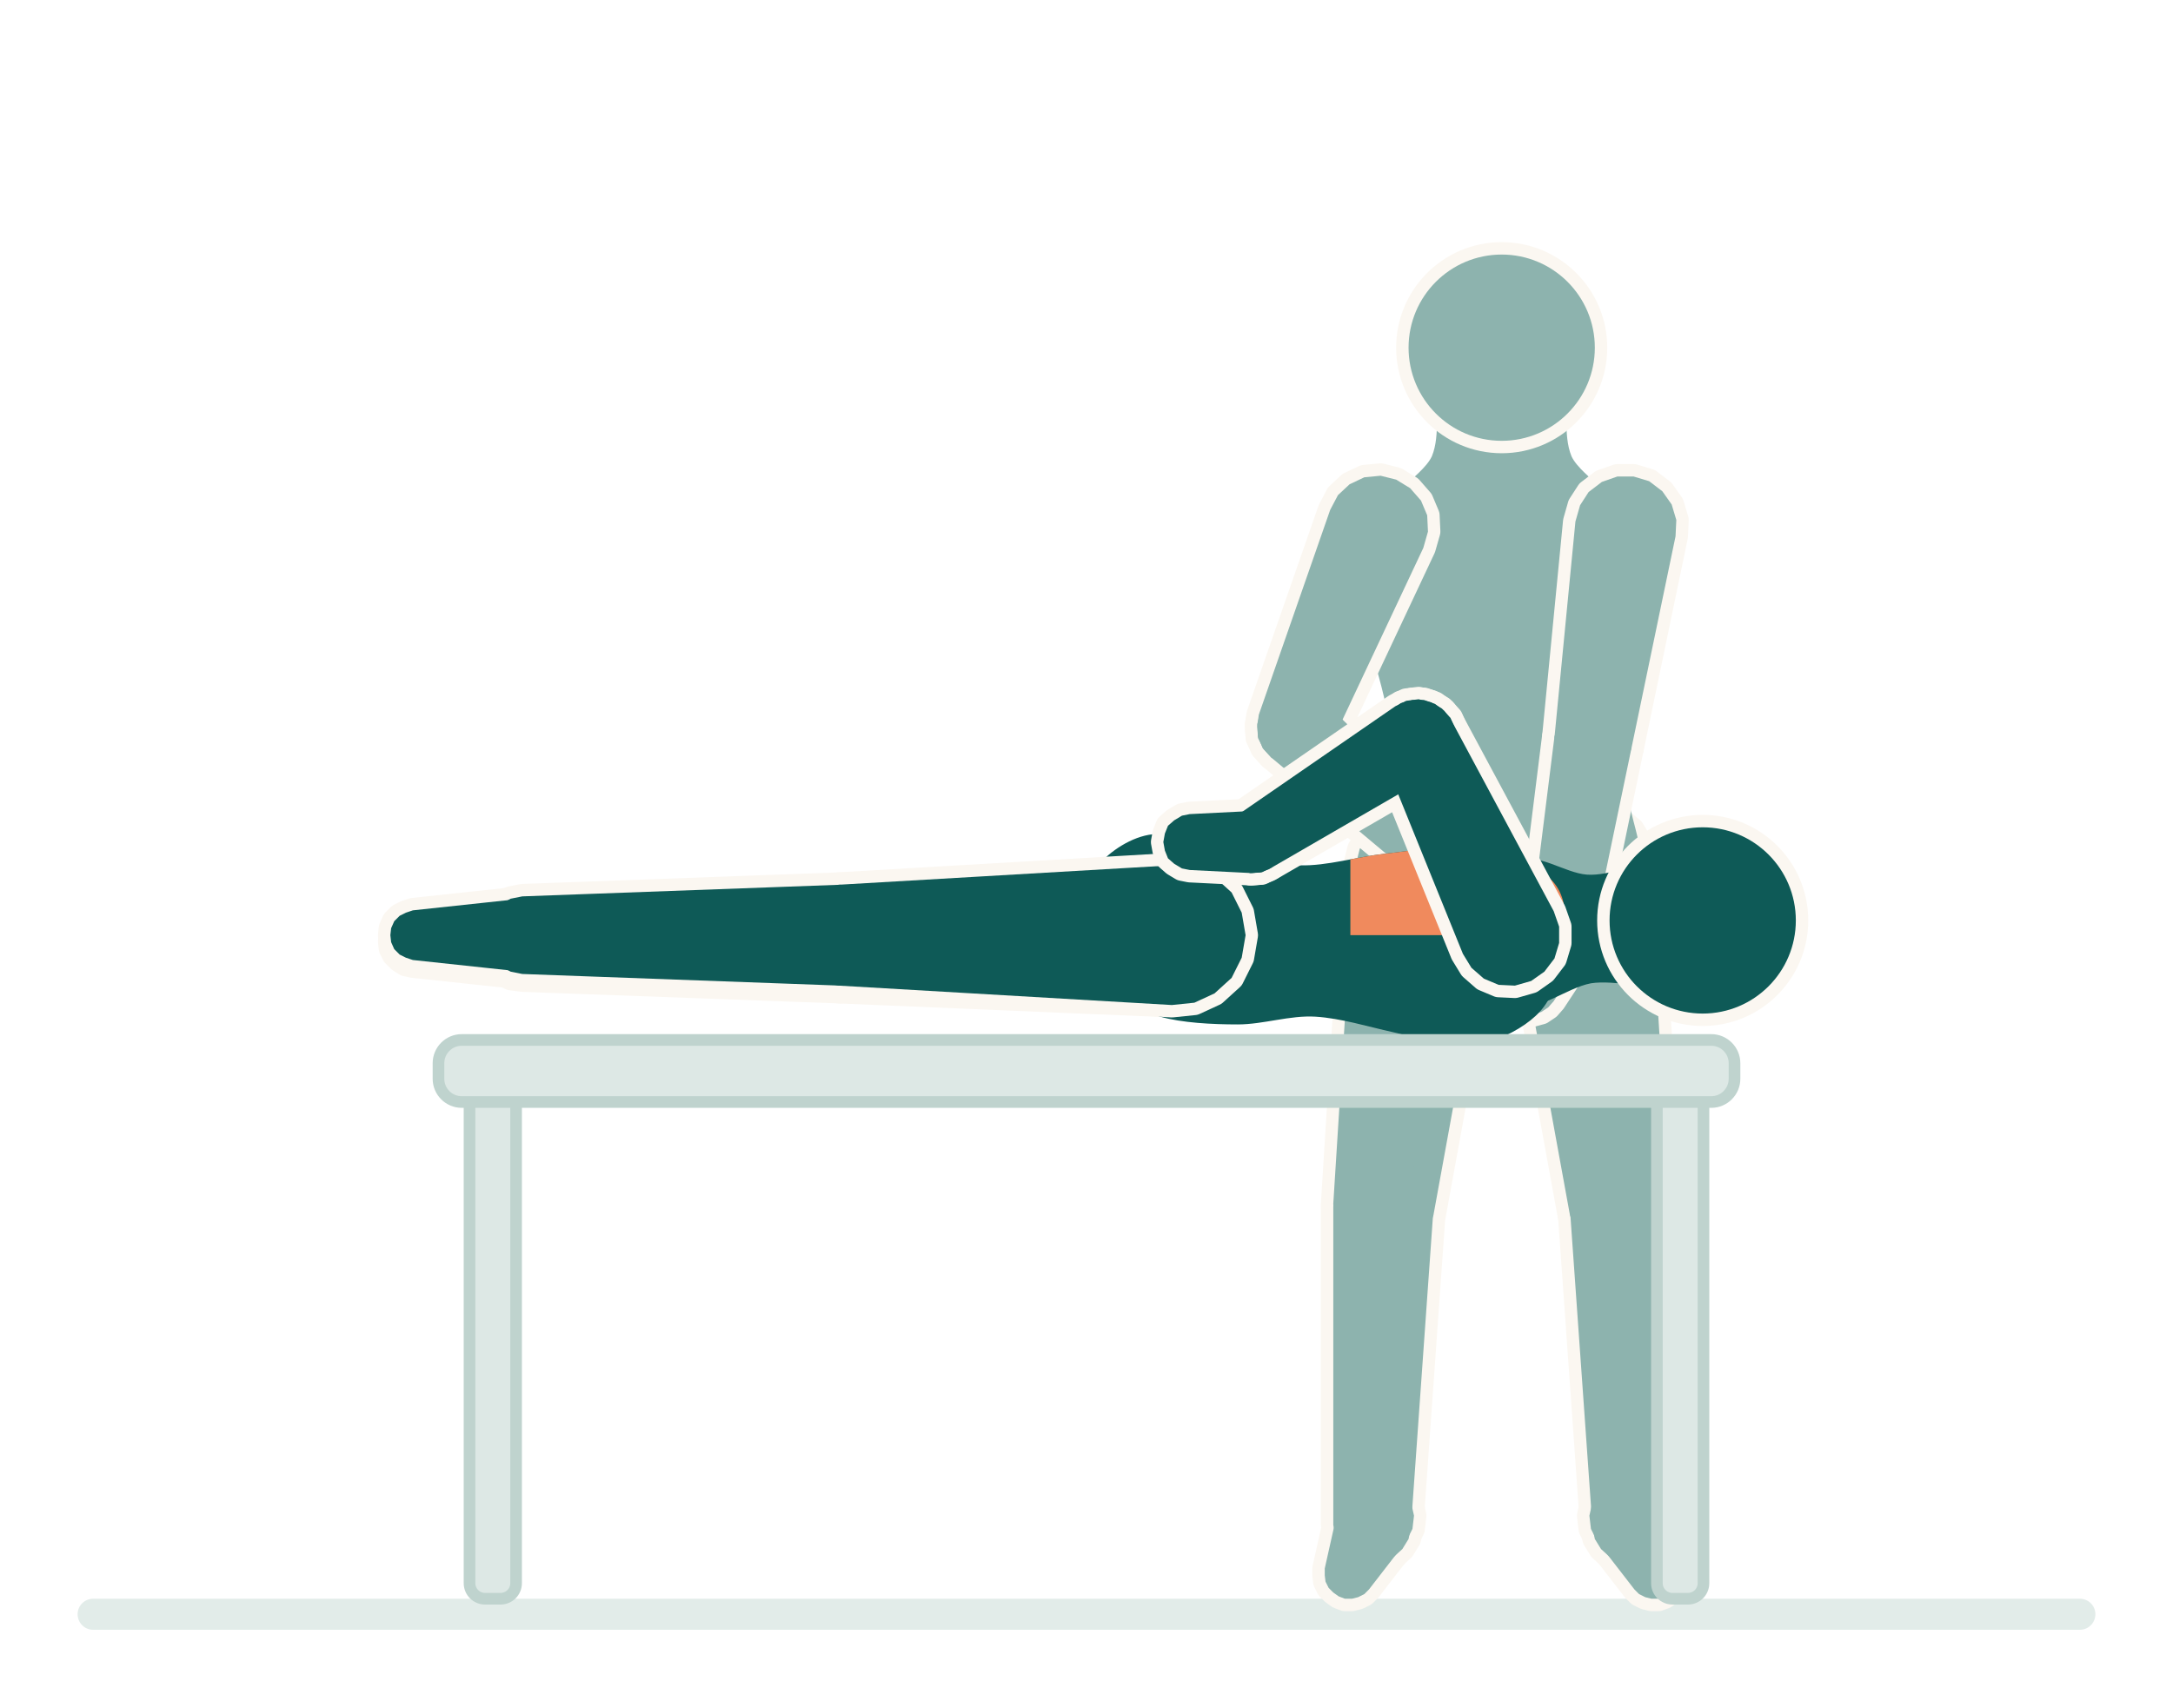
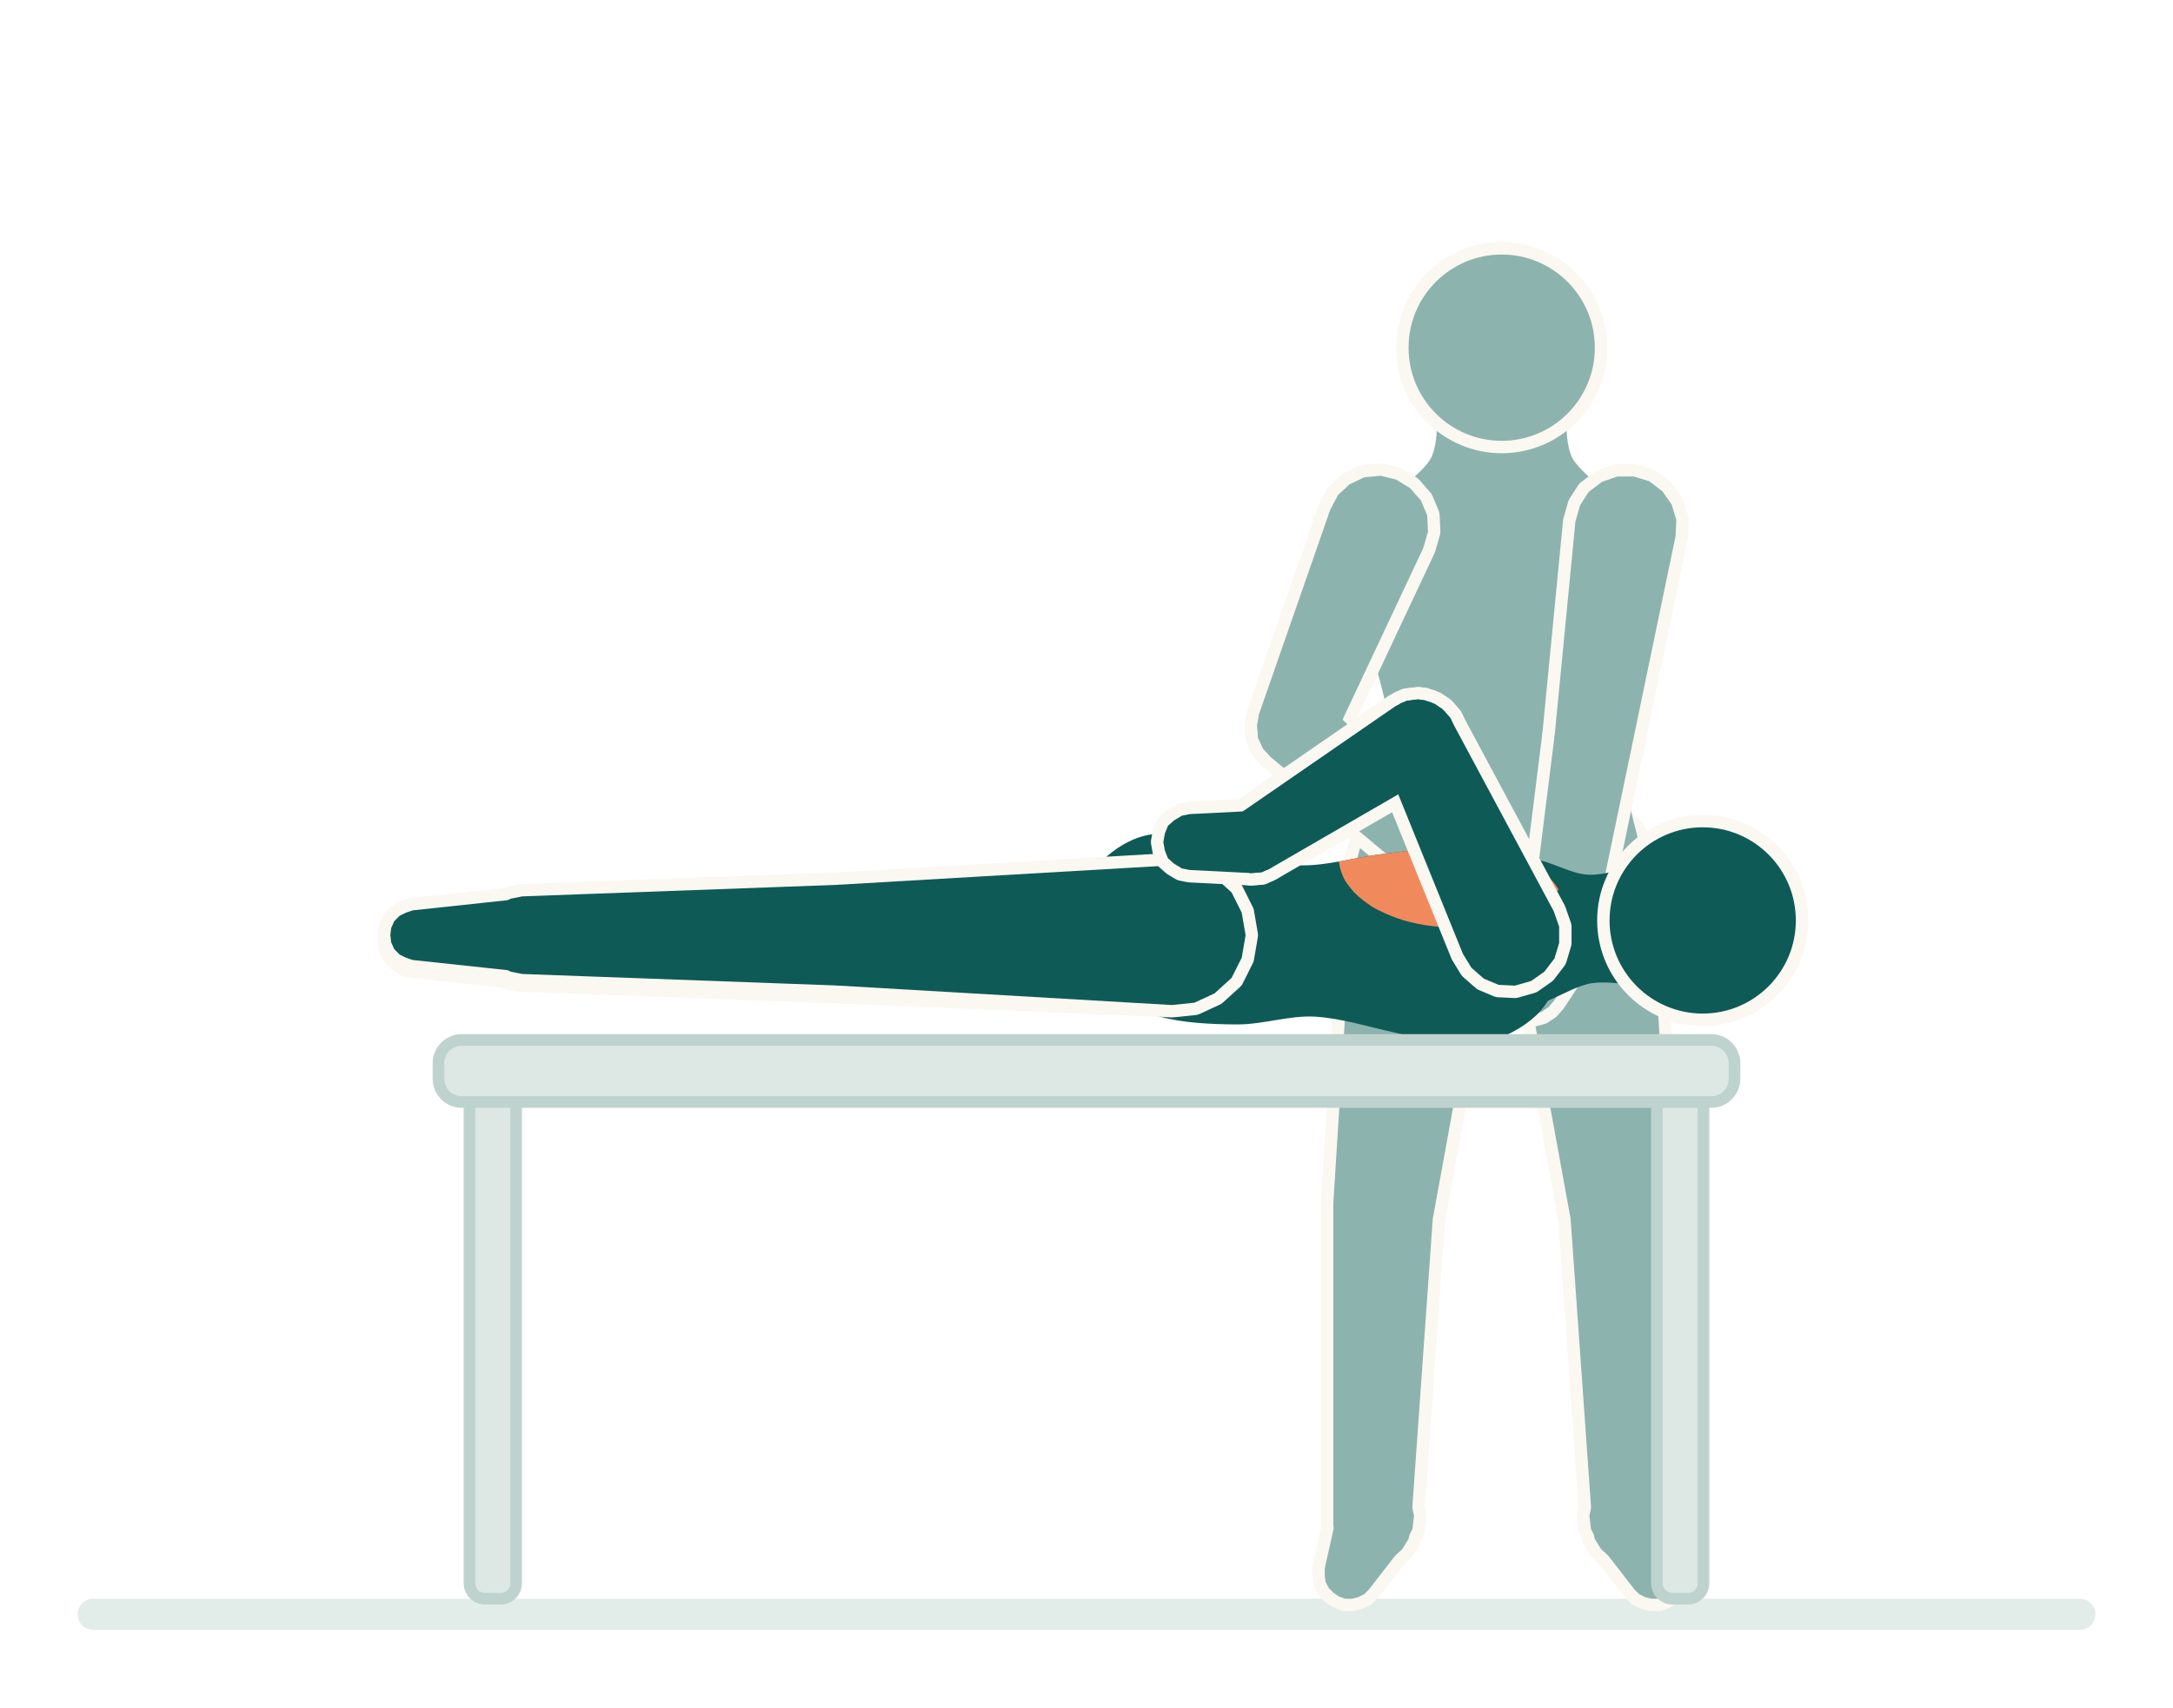
<svg xmlns="http://www.w3.org/2000/svg" viewBox="-151.5 -120.5 280 220" width="280" height="220">
  <defs>
    <clipPath id="ej-059-torso">
      <path d="M49 6C48.2 8.6 47 10.1 45 11.5C43 12.9 39.8 14.3 37 14.5C34.2 14.7 31.2 13.2 28 12.5C24.8 11.8 21.3 10.7 18 10.5C14.7 10.3 11.3 11.5 8 11.5C4.7 11.5 0.8 11.3 -2 10.5C-4.8 9.7 -7.3 8.6 -9 6.5C-10.7 4.4 -11.8 0.6 -12 -2C-12.2 -4.6 -11.5 -7.2 -10 -9C-8.5 -10.8 -5.7 -12.7 -3 -13C-0.3 -13.3 2.8 -11.7 6 -11C9.2 -10.3 12.5 -9.1 16 -9C19.5 -8.9 23.3 -10.1 27 -10.5C30.7 -10.9 34.8 -11.7 38 -11.5C41.2 -11.2 44 -10.2 46 -9C48 -7.7 49.5 -6.5 50 -4C50.5 -1.5 49.8 3.4 49 6Z" />
    </clipPath>
    <clipPath id="ej-059-cuello">
      <path d="M38 0C38 -3.1 41.5 -8.2 44 -9.5C46.5 -10.8 50.1 -8 53 -7.8C56 -7.6 59.3 -9.5 61.8 -8.5C64.3 -7.5 67.7 -4.3 67.9 -1.9C68.2 0.5 65.7 4.5 63.3 5.8C60.9 7.2 56.7 5.7 53.5 6.2C50.3 6.8 46.6 10 44 9C41.4 8 38 3.1 38 0Z" />
    </clipPath>
    <clipPath id="ej-059-c-torso">
      <path d="M9 -50C13.3 -49.7 14.9 -49.4 17 -48.5C19.1 -47.6 21 -46.2 21.5 -44.5C22 -42.7 20.8 -40.7 20 -38C19.2 -35.2 17.4 -31.3 16.5 -28C15.6 -24.7 14.5 -21.2 14.5 -18C14.5 -14.8 15.9 -11.8 16.5 -9C17.1 -6.2 18.1 -3.5 18 -1C17.9 1.5 17.5 4 16 6C14.5 8 11.7 9.9 9 11C6.3 12.1 3 12.5 0 12.5C-3 12.5 -6.3 12.1 -9 11C-11.7 9.9 -14.5 8 -16 6C-17.5 4 -17.9 1.5 -18 -1C-18.1 -3.5 -17.1 -6.2 -16.5 -9C-15.9 -11.8 -14.5 -14.8 -14.5 -18C-14.5 -21.2 -15.6 -24.7 -16.5 -28C-17.4 -31.3 -19.2 -35.2 -20 -38C-20.8 -40.7 -22 -42.7 -21.5 -44.5C-21 -46.2 -19.1 -47.6 -17 -48.5C-14.9 -49.4 -13.3 -49.7 -9 -50C-4.7 -50.2 4.7 -50.2 9 -50Z" />
    </clipPath>
    <clipPath id="ej-059-c-cuello">
      <path d="M0 -38C-5 -38 -13.5 -42.8 -15 -45.5C-16.5 -48.2 -10.3 -51.2 -9 -54C-7.8 -56.9 -8.9 -60.3 -7.4 -62.6C-5.9 -64.9 -2.5 -68 0 -68C2.5 -68 5.9 -64.9 7.4 -62.6C8.9 -60.3 7.8 -56.9 9 -54C10.3 -51.2 16.5 -48.2 15 -45.5C13.5 -42.8 5 -38 0 -38Z" />
    </clipPath>
  </defs>
  <line x1="-139.5" y1="87.5" x2="116.5" y2="87.5" stroke="#E2ECE9" stroke-width="4" stroke-linecap="round" />
  <g transform="translate(42 -7.7)">
    <g>
      <path d="M-8.8 43.8L-9.5 45.7L-10.6 47.3L-12.2 48.4L-14.1 49.1L-16 49.1L-17.9 48.6L-19.6 47.5L-20.8 46L-21.6 44.2L-21.7 42.3L-19 -0.6L-18.3 -3.4L-16.8 -5.9L-14.5 -7.8L-11.8 -8.8L-8.9 -8.9L-6.1 -8.1L-3.7 -6.4L-2 -4.1L-1.1 -1.3L-1.1 1.6Z" fill="#FBF7F1" stroke="#FBF7F1" stroke-width="3.2" stroke-linejoin="round" />
      <path d="M-11.7 84L-12 85.5L-12.8 86.8L-13.9 87.8L-15.3 88.5L-16.8 88.7L-18.3 88.4L-19.7 87.6L-20.8 86.5L-21.4 85.2L-21.7 83.7L-21.7 42.7L-21.4 40.6L-20.4 38.8L-19 37.3L-17.1 36.4L-15 36.2L-13 36.6L-11.2 37.6L-9.8 39.2L-8.9 41.1L-8.8 43.1Z" fill="#FBF7F1" stroke="#FBF7F1" stroke-width="3.2" stroke-linejoin="round" />
      <path d="M-17.1 92L-17.7 92.6L-18.5 93L-19.3 93.2L-20.2 93.2L-21 92.9L-21.7 92.4L-22.3 91.8L-22.7 91L-22.8 90.2L-22.8 89.3L-21.1 81.7L-20.5 80.1L-19.2 78.7L-17.6 77.9L-15.9 77.8L-14.1 78.2L-12.7 79.2L-11.7 80.7L-11.3 82.5L-11.5 84.2L-12.3 85.8Z" fill="#FBF7F1" stroke="#FBF7F1" stroke-width="3.2" stroke-linejoin="round" />
      <path d="M-8.8 43.8L-9.5 45.7L-10.6 47.3L-12.2 48.4L-14.1 49.1L-16 49.1L-17.9 48.6L-19.6 47.5L-20.8 46L-21.6 44.2L-21.7 42.3L-19 -0.6L-18.3 -3.4L-16.8 -5.9L-14.5 -7.8L-11.8 -8.8L-8.9 -8.9L-6.1 -8.1L-3.7 -6.4L-2 -4.1L-1.1 -1.3L-1.1 1.6Z" fill="#8DB3AE" />
      <path d="M-11.7 84L-12 85.5L-12.8 86.8L-13.9 87.8L-15.3 88.5L-16.8 88.7L-18.3 88.4L-19.7 87.6L-20.8 86.5L-21.4 85.2L-21.7 83.7L-21.7 42.7L-21.4 40.6L-20.4 38.8L-19 37.3L-17.1 36.4L-15 36.2L-13 36.6L-11.2 37.6L-9.8 39.2L-8.9 41.1L-8.8 43.1Z" fill="#8DB3AE" />
      <path d="M-17.1 92L-17.7 92.6L-18.5 93L-19.3 93.2L-20.2 93.2L-21 92.9L-21.7 92.4L-22.3 91.8L-22.7 91L-22.8 90.2L-22.8 89.3L-21.1 81.7L-20.5 80.1L-19.2 78.7L-17.6 77.9L-15.9 77.8L-14.1 78.2L-12.7 79.2L-11.7 80.7L-11.3 82.5L-11.5 84.2L-12.3 85.8Z" fill="#8DB3AE" />
    </g>
    <g>
      <path d="M21.7 42.3L21.6 44.2L20.8 46L19.6 47.5L17.9 48.6L16 49.1L14.1 49.1L12.2 48.4L10.6 47.3L9.5 45.7L8.8 43.8L1.1 1.6L1.1 -1.3L2 -4.1L3.7 -6.4L6.1 -8.1L8.9 -8.9L11.8 -8.8L14.5 -7.8L16.8 -5.9L18.3 -3.4L19 -0.6Z" fill="#FBF7F1" stroke="#FBF7F1" stroke-width="3.2" stroke-linejoin="round" />
      <path d="M21.7 83.7L21.4 85.2L20.8 86.5L19.7 87.6L18.3 88.4L16.8 88.7L15.3 88.5L13.9 87.8L12.8 86.8L12 85.5L11.7 84L8.8 43.1L8.9 41.1L9.8 39.2L11.2 37.6L13 36.6L15 36.2L17.1 36.4L19 37.3L20.4 38.8L21.4 40.6L21.7 42.7Z" fill="#FBF7F1" stroke="#FBF7F1" stroke-width="3.2" stroke-linejoin="round" />
      <path d="M22.8 89.3L22.8 90.2L22.7 91L22.3 91.8L21.7 92.4L21 92.9L20.2 93.2L19.3 93.2L18.5 93L17.7 92.6L17.1 92L12.3 85.8L11.5 84.2L11.3 82.5L11.7 80.7L12.7 79.2L14.1 78.2L15.9 77.8L17.6 77.9L19.2 78.7L20.5 80.1L21.1 81.7Z" fill="#FBF7F1" stroke="#FBF7F1" stroke-width="3.2" stroke-linejoin="round" />
      <path d="M21.7 42.3L21.6 44.2L20.8 46L19.6 47.5L17.9 48.6L16 49.1L14.1 49.1L12.2 48.4L10.6 47.3L9.5 45.7L8.8 43.8L1.1 1.6L1.1 -1.3L2 -4.1L3.7 -6.4L6.1 -8.1L8.9 -8.9L11.8 -8.8L14.5 -7.8L16.8 -5.9L18.3 -3.4L19 -0.6Z" fill="#8DB3AE" />
      <path d="M21.7 83.7L21.4 85.2L20.8 86.5L19.7 87.6L18.3 88.4L16.8 88.7L15.3 88.5L13.9 87.8L12.8 86.8L12 85.5L11.7 84L8.8 43.1L8.9 41.1L9.8 39.2L11.2 37.6L13 36.6L15 36.2L17.1 36.4L19 37.3L20.4 38.8L21.4 40.6L21.7 42.7Z" fill="#8DB3AE" />
      <path d="M22.8 89.3L22.8 90.2L22.7 91L22.3 91.8L21.7 92.4L21 92.9L20.2 93.2L19.3 93.2L18.5 93L17.7 92.6L17.1 92L12.3 85.8L11.5 84.2L11.3 82.5L11.7 80.7L12.7 79.2L14.1 78.2L15.9 77.8L17.6 77.9L19.2 78.7L20.5 80.1L21.1 81.7Z" fill="#8DB3AE" />
    </g>
    <path d="M9 -50C13.3 -49.7 14.9 -49.4 17 -48.5C19.1 -47.6 21 -46.2 21.5 -44.5C22 -42.7 20.8 -40.7 20 -38C19.2 -35.2 17.4 -31.3 16.5 -28C15.6 -24.7 14.5 -21.2 14.5 -18C14.5 -14.8 15.9 -11.8 16.5 -9C17.1 -6.2 18.1 -3.5 18 -1C17.9 1.5 17.5 4 16 6C14.5 8 11.7 9.9 9 11C6.3 12.1 3 12.5 0 12.5C-3 12.5 -6.3 12.1 -9 11C-11.7 9.9 -14.5 8 -16 6C-17.5 4 -17.9 1.5 -18 -1C-18.1 -3.5 -17.1 -6.2 -16.5 -9C-15.9 -11.8 -14.5 -14.8 -14.5 -18C-14.5 -21.2 -15.6 -24.7 -16.5 -28C-17.4 -31.3 -19.2 -35.2 -20 -38C-20.8 -40.7 -22 -42.7 -21.5 -44.5C-21 -46.2 -19.1 -47.6 -17 -48.5C-14.9 -49.4 -13.3 -49.7 -9 -50C-4.7 -50.2 4.7 -50.2 9 -50Z" fill="#8DB3AE" />
    <path d="M0 -38C-5 -38 -13.5 -42.8 -15 -45.5C-16.5 -48.2 -10.3 -51.2 -9 -54C-7.8 -56.9 -8.9 -60.3 -7.4 -62.6C-5.9 -64.9 -2.5 -68 0 -68C2.5 -68 5.9 -64.9 7.4 -62.6C8.9 -60.3 7.8 -56.9 9 -54C10.3 -51.2 16.5 -48.2 15 -45.5C13.5 -42.8 5 -38 0 -38Z" fill="#8DB3AE" />
    <circle cx="0" cy="-68" r="12" fill="#8DB3AE" stroke="#FBF7F1" stroke-width="3.2" paint-order="stroke" />
    <g>
      <path d="M-22 -16.9L-22.9 -15.7L-24 -14.7L-25.5 -14.2L-27 -14.1L-28.4 -14.4L-29.7 -15.2L-30.7 -16.3L-31.4 -17.7L-31.5 -19.2L-31.3 -20.7L-22.1 -47.1L-21.1 -49L-19.6 -50.4L-17.7 -51.3L-15.6 -51.5L-13.6 -51L-11.8 -49.9L-10.4 -48.3L-9.6 -46.4L-9.5 -44.3L-10.1 -42.2Z" fill="#FBF7F1" stroke="#FBF7F1" stroke-width="3.2" stroke-linejoin="round" />
      <path d="M-5.2 -5.2L-4.5 -4.2L-4.1 -3L-4 -1.8L-4.4 -0.6L-5 0.4L-6 1.2L-7.1 1.6L-8.3 1.7L-9.5 1.4L-10.6 0.8L-29.7 -15.2L-30.8 -16.4L-31.4 -17.9L-31.5 -19.5L-31.1 -21.1L-30.3 -22.4L-29 -23.4L-27.5 -24L-25.9 -24L-24.4 -23.6L-23.1 -22.6Z" fill="#FBF7F1" stroke="#FBF7F1" stroke-width="3.2" stroke-linejoin="round" />
      <path d="M-0.8 3L-0.5 4L-0.4 5.1L-0.7 6.2L-1.3 7.1L-2.2 7.7L-3.2 8.1L-4.3 8.2L-5.4 8L-6.3 7.4L-7 6.6L-11.4 -0.1L-11.9 -1.3L-12 -2.6L-11.7 -3.9L-11 -4.9L-10 -5.8L-8.8 -6.2L-7.5 -6.3L-6.3 -5.9L-5.2 -5.2L-4.4 -4.1Z" fill="#FBF7F1" stroke="#FBF7F1" stroke-width="3.2" stroke-linejoin="round" />
      <path d="M-22 -16.9L-22.9 -15.7L-24 -14.7L-25.5 -14.2L-27 -14.1L-28.4 -14.4L-29.7 -15.2L-30.7 -16.3L-31.4 -17.7L-31.5 -19.2L-31.3 -20.7L-22.1 -47.1L-21.1 -49L-19.6 -50.4L-17.7 -51.3L-15.6 -51.5L-13.6 -51L-11.8 -49.9L-10.4 -48.3L-9.6 -46.4L-9.5 -44.3L-10.1 -42.2Z" fill="#8DB3AE" />
      <path d="M-5.2 -5.2L-4.5 -4.2L-4.1 -3L-4 -1.8L-4.4 -0.6L-5 0.4L-6 1.2L-7.1 1.6L-8.3 1.7L-9.5 1.4L-10.6 0.8L-29.7 -15.2L-30.8 -16.4L-31.4 -17.9L-31.5 -19.5L-31.1 -21.1L-30.3 -22.4L-29 -23.4L-27.5 -24L-25.9 -24L-24.4 -23.6L-23.1 -22.6Z" fill="#8DB3AE" />
      <path d="M-0.8 3L-0.5 4L-0.4 5.1L-0.7 6.2L-1.3 7.1L-2.2 7.7L-3.2 8.1L-4.3 8.2L-5.4 8L-6.3 7.4L-7 6.6L-11.4 -0.1L-11.9 -1.3L-12 -2.6L-11.7 -3.9L-11 -4.9L-10 -5.8L-8.8 -6.2L-7.5 -6.3L-6.3 -5.9L-5.2 -5.2L-4.4 -4.1Z" fill="#8DB3AE" />
    </g>
    <g>
      <path d="M16.7 -16.3L16.1 -14.9L15.2 -13.7L14 -12.8L12.5 -12.4L11 -12.4L9.6 -12.8L8.3 -13.7L7.4 -14.9L6.9 -16.3L6.8 -17.8L9.5 -45.6L10.1 -47.7L11.2 -49.4L12.9 -50.7L14.9 -51.4L17 -51.4L19 -50.8L20.7 -49.5L21.9 -47.8L22.5 -45.8L22.4 -43.7Z" fill="#FBF7F1" stroke="#FBF7F1" stroke-width="3.2" stroke-linejoin="round" />
      <path d="M11.6 8.2L11.2 9.3L10.5 10.3L9.5 11L8.3 11.3L7.1 11.3L5.9 10.9L4.9 10.2L4.2 9.2L3.8 8.1L3.7 6.9L6.8 -17.9L7.3 -19.5L8.2 -20.8L9.5 -21.8L11 -22.3L12.6 -22.3L14.1 -21.7L15.4 -20.8L16.3 -19.5L16.7 -17.9L16.7 -16.3Z" fill="#FBF7F1" stroke="#FBF7F1" stroke-width="3.2" stroke-linejoin="round" />
      <path d="M6.7 16.2L6 17L5.1 17.6L4 17.9L2.9 17.8L1.9 17.4L1.1 16.7L0.5 15.8L0.1 14.8L0.2 13.7L0.5 12.6L4.2 5.5L4.9 4.5L6 3.7L7.2 3.4L8.5 3.4L9.7 3.9L10.7 4.7L11.4 5.8L11.7 7L11.6 8.3L11.1 9.5Z" fill="#FBF7F1" stroke="#FBF7F1" stroke-width="3.2" stroke-linejoin="round" />
      <path d="M16.7 -16.3L16.1 -14.9L15.2 -13.7L14 -12.8L12.5 -12.4L11 -12.4L9.6 -12.8L8.3 -13.7L7.4 -14.9L6.9 -16.3L6.8 -17.8L9.5 -45.6L10.1 -47.7L11.2 -49.4L12.9 -50.7L14.9 -51.4L17 -51.4L19 -50.8L20.7 -49.5L21.9 -47.8L22.5 -45.8L22.4 -43.7Z" fill="#8DB3AE" />
      <path d="M11.6 8.2L11.2 9.3L10.5 10.3L9.5 11L8.3 11.3L7.1 11.3L5.9 10.9L4.9 10.2L4.2 9.2L3.8 8.1L3.7 6.9L6.8 -17.9L7.3 -19.5L8.2 -20.8L9.5 -21.8L11 -22.3L12.6 -22.3L14.1 -21.7L15.4 -20.8L16.3 -19.5L16.7 -17.9L16.7 -16.3Z" fill="#8DB3AE" />
      <path d="M6.7 16.2L6 17L5.1 17.6L4 17.9L2.9 17.8L1.9 17.4L1.1 16.7L0.5 15.8L0.1 14.8L0.2 13.7L0.5 12.6L4.2 5.5L4.9 4.5L6 3.7L7.2 3.4L8.5 3.4L9.7 3.9L10.7 4.7L11.4 5.8L11.7 7L11.6 8.3L11.1 9.5Z" fill="#8DB3AE" />
    </g>
  </g>
  <g>
    <path d="M15.1 7L13.7 6.7L12.3 6.1L11.2 5.1L10.4 3.8L10.1 2.3L10.2 0.8L10.8 -0.6L11.7 -1.8L13 -2.6L14.5 -3L42.2 -6.5L44.3 -6.4L46.3 -5.6L47.9 -4.3L49 -2.5L49.5 -0.5L49.3 1.6L48.4 3.6L47 5.1L45.2 6.1L43.1 6.5Z" fill="#FBF7F1" stroke="#FBF7F1" stroke-width="3.2" stroke-linejoin="round" />
    <path d="M-9.9 6.8L-11.1 6.6L-12.2 6.1L-13.1 5.2L-13.7 4.2L-13.9 3L-13.8 1.8L-13.3 0.6L-12.5 -0.3L-11.4 -0.9L-10.2 -1.2L14.7 -3L16.3 -2.9L17.8 -2.3L19 -1.2L19.8 0.2L20.1 1.8L19.9 3.4L19.2 4.8L18.1 6L16.6 6.7L15 7Z" fill="#FBF7F1" stroke="#FBF7F1" stroke-width="3.2" stroke-linejoin="round" />
    <path d="M-18 6.7L-19 6.5L-20 6L-20.8 5.3L-21.3 4.3L-21.5 3.2L-21.4 2.1L-20.9 1.2L-20.2 0.3L-19.3 -0.2L-18.2 -0.5L-10.3 -1.2L-9 -1.1L-7.8 -0.6L-6.8 0.3L-6.2 1.4L-5.9 2.7L-6.1 4L-6.6 5.1L-7.5 6.1L-8.7 6.6L-10 6.8Z" fill="#FBF7F1" stroke="#FBF7F1" stroke-width="3.2" stroke-linejoin="round" />
    <path d="M15.1 7L13.7 6.7L12.3 6.1L11.2 5.1L10.4 3.8L10.1 2.3L10.2 0.8L10.8 -0.6L11.7 -1.8L13 -2.6L14.5 -3L42.2 -6.5L44.3 -6.4L46.3 -5.6L47.9 -4.3L49 -2.5L49.5 -0.5L49.3 1.6L48.4 3.6L47 5.1L45.2 6.1L43.1 6.5Z" fill="#5F9E98" />
    <path d="M-9.9 6.8L-11.1 6.6L-12.2 6.1L-13.1 5.2L-13.7 4.2L-13.9 3L-13.8 1.8L-13.3 0.6L-12.5 -0.3L-11.4 -0.9L-10.2 -1.2L14.7 -3L16.3 -2.9L17.8 -2.3L19 -1.2L19.8 0.2L20.1 1.8L19.9 3.4L19.2 4.8L18.1 6L16.6 6.7L15 7Z" fill="#5F9E98" />
    <path d="M-18 6.7L-19 6.5L-20 6L-20.8 5.3L-21.3 4.3L-21.5 3.2L-21.4 2.1L-20.9 1.2L-20.2 0.3L-19.3 -0.2L-18.2 -0.5L-10.3 -1.2L-9 -1.1L-7.8 -0.6L-6.8 0.3L-6.2 1.4L-5.9 2.7L-6.1 4L-6.6 5.1L-7.5 6.1L-8.7 6.6L-10 6.8Z" fill="#5F9E98" />
  </g>
  <g>
    <path d="M-43.3 7.2L-45.2 6.9L-46.9 5.9L-48.3 4.5L-49.2 2.8L-49.5 0.9L-49.2 -1.1L-48.4 -2.9L-47.1 -4.3L-45.4 -5.3L-43.5 -5.7L-0.7 -9L2.2 -8.7L4.9 -7.5L7.1 -5.6L8.5 -3L9 -0.2L8.6 2.7L7.3 5.3L5.2 7.4L2.5 8.6L-0.4 9Z" fill="#FBF7F1" stroke="#FBF7F1" stroke-width="3.2" stroke-linejoin="round" />
    <path d="M-84.2 5.7L-85.7 5.5L-87 4.7L-88.1 3.6L-88.8 2.3L-89 0.8L-88.8 -0.8L-88.1 -2.1L-87 -3.2L-85.7 -4L-84.2 -4.2L-43.2 -5.7L-41.2 -5.5L-39.3 -4.6L-37.8 -3.1L-36.8 -1.3L-36.5 0.8L-36.8 2.8L-37.8 4.6L-39.3 6.1L-41.2 7L-43.2 7.2Z" fill="#FBF7F1" stroke="#FBF7F1" stroke-width="3.2" stroke-linejoin="round" />
    <path d="M-98.3 3.9L-99.2 3.7L-100 3.2L-100.7 2.5L-101.1 1.7L-101.2 0.8L-101.1 -0.2L-100.7 -1L-100 -1.7L-99.2 -2.2L-98.3 -2.4L-81.5 -4.2L-79.9 -4.1L-78.3 -3.5L-77.1 -2.4L-76.3 -0.9L-76 0.8L-76.3 2.4L-77.1 3.9L-78.3 5L-79.9 5.6L-81.5 5.7Z" fill="#FBF7F1" stroke="#FBF7F1" stroke-width="3.2" stroke-linejoin="round" />
    <path d="M-43.3 7.2L-45.2 6.9L-46.9 5.9L-48.3 4.5L-49.2 2.8L-49.5 0.9L-49.2 -1.1L-48.4 -2.9L-47.1 -4.3L-45.4 -5.3L-43.5 -5.7L-0.7 -9L2.2 -8.7L4.9 -7.5L7.1 -5.6L8.5 -3L9 -0.2L8.6 2.7L7.3 5.3L5.2 7.4L2.5 8.6L-0.4 9Z" fill="#5F9E98" />
    <path d="M-84.2 5.7L-85.7 5.5L-87 4.7L-88.1 3.6L-88.8 2.3L-89 0.8L-88.8 -0.8L-88.1 -2.1L-87 -3.2L-85.7 -4L-84.2 -4.2L-43.2 -5.7L-41.2 -5.5L-39.3 -4.6L-37.8 -3.1L-36.8 -1.3L-36.5 0.8L-36.8 2.8L-37.8 4.6L-39.3 6.1L-41.2 7L-43.2 7.2Z" fill="#5F9E98" />
    <path d="M-98.3 3.9L-99.2 3.7L-100 3.2L-100.7 2.5L-101.1 1.7L-101.2 0.8L-101.1 -0.2L-100.7 -1L-100 -1.7L-99.2 -2.2L-98.3 -2.4L-81.5 -4.2L-79.9 -4.1L-78.3 -3.5L-77.1 -2.4L-76.3 -0.9L-76 0.8L-76.3 2.4L-77.1 3.9L-78.3 5L-79.9 5.6L-81.5 5.7Z" fill="#5F9E98" />
  </g>
  <path d="M49 6C48.2 8.6 47 10.1 45 11.5C43 12.9 39.8 14.3 37 14.5C34.2 14.7 31.2 13.2 28 12.5C24.8 11.8 21.3 10.7 18 10.5C14.7 10.3 11.3 11.5 8 11.5C4.7 11.5 0.8 11.3 -2 10.5C-4.8 9.7 -7.3 8.6 -9 6.5C-10.7 4.4 -11.8 0.6 -12 -2C-12.2 -4.6 -11.5 -7.2 -10 -9C-8.5 -10.8 -5.7 -12.7 -3 -13C-0.3 -13.3 2.8 -11.7 6 -11C9.2 -10.3 12.5 -9.1 16 -9C19.5 -8.9 23.3 -10.1 27 -10.5C30.7 -10.9 34.8 -11.7 38 -11.5C41.2 -11.2 44 -10.2 46 -9C48 -7.7 49.5 -6.5 50 -4C50.5 -1.5 49.8 3.4 49 6Z" fill="#0E5A57" />
  <path d="M38 0C38 -3.1 41.5 -8.2 44 -9.5C46.5 -10.8 50.1 -8 53 -7.8C56 -7.6 59.3 -9.5 61.8 -8.5C64.3 -7.5 67.7 -4.3 67.9 -1.9C68.2 0.5 65.7 4.5 63.3 5.8C60.9 7.2 56.7 5.7 53.5 6.2C50.3 6.8 46.6 10 44 9C41.4 8 38 3.1 38 0Z" fill="#0E5A57" />
-   <path d="M22.5 -40L55 -40L55 0L22.5 0Z" fill="#F08A5D" clip-path="url(#ej-059-torso)" />
+   <path d="M51 -10C51 -9.2 50.8 -8.4 50.5 -7.7C50.2 -6.9 49.6 -6.2 49 -5.5C48.3 -4.8 47.5 -4.2 46.6 -3.6C45.7 -3.1 44.6 -2.6 43.5 -2.2C42.4 -1.8 41.1 -1.5 39.9 -1.3C38.6 -1.1 37.3 -1 36 -1C34.7 -1 33.4 -1.1 32.1 -1.3C30.9 -1.5 29.6 -1.8 28.5 -2.2C27.4 -2.6 26.3 -3.1 25.4 -3.6C24.5 -4.2 23.7 -4.8 23 -5.5C22.4 -6.2 21.8 -6.9 21.5 -7.7C21.2 -8.4 21 -9.2 21 -10C21 -10.8 21.2 -11.6 21.5 -12.3C21.8 -13.1 22.4 -13.8 23 -14.5C23.7 -15.2 24.5 -15.8 25.4 -16.4C26.3 -16.9 27.4 -17.4 28.5 -17.8C29.6 -18.2 30.9 -18.5 32.1 -18.7C33.4 -18.9 34.7 -19 36 -19C37.3 -19 38.6 -18.9 39.9 -18.7C41.1 -18.5 42.4 -18.2 43.5 -17.8C44.6 -17.4 45.7 -16.9 46.6 -16.4C47.5 -15.8 48.3 -15.2 49 -14.5C49.6 -13.8 50.2 -13.1 50.5 -12.3C50.8 -11.6 51 -10.8 51 -10Z" fill="#F08A5D" clip-path="url(#ej-059-torso)" />
  <circle cx="67.9" cy="-1.9" r="12" fill="#0E5A57" stroke="#FBF7F1" stroke-width="3.2" paint-order="stroke" />
  <g>
    <path d="M-43.4 6.5L-45.3 6.1L-47 5.1L-48.3 3.7L-49.2 1.9L-49.5 0L-49.2 -1.9L-48.3 -3.7L-47 -5.1L-45.3 -6.1L-43.4 -6.5L-0.5 -9L2.4 -8.7L5 -7.5L7.2 -5.5L8.5 -2.9L9 0L8.5 2.9L7.2 5.5L5 7.5L2.4 8.7L-0.5 9Z" fill="#FBF7F1" stroke="#FBF7F1" stroke-width="3.2" stroke-linejoin="round" />
    <path d="M-84.2 5L-85.7 4.7L-87 4L-88.1 2.9L-88.8 1.5L-89 0L-88.8 -1.5L-88.1 -2.9L-87 -4L-85.7 -4.7L-84.2 -5L-43.2 -6.5L-41.2 -6.2L-39.3 -5.3L-37.8 -3.9L-36.8 -2.1L-36.5 0L-36.8 2.1L-37.8 3.9L-39.3 5.3L-41.2 6.2L-43.2 6.5Z" fill="#FBF7F1" stroke="#FBF7F1" stroke-width="3.2" stroke-linejoin="round" />
    <path d="M-98.3 3.2L-99.2 2.9L-100 2.5L-100.7 1.8L-101.1 0.9L-101.2 0L-101.1 -0.9L-100.7 -1.8L-100 -2.5L-99.2 -2.9L-98.3 -3.2L-81.5 -5L-79.9 -4.9L-78.3 -4.2L-77.1 -3.1L-76.3 -1.6L-76 0L-76.3 1.6L-77.1 3.1L-78.3 4.2L-79.9 4.9L-81.5 5Z" fill="#FBF7F1" stroke="#FBF7F1" stroke-width="3.2" stroke-linejoin="round" />
    <path d="M-43.4 6.5L-45.3 6.1L-47 5.1L-48.3 3.7L-49.2 1.9L-49.5 0L-49.2 -1.9L-48.3 -3.7L-47 -5.1L-45.3 -6.1L-43.4 -6.5L-0.5 -9L2.4 -8.7L5 -7.5L7.2 -5.5L8.5 -2.9L9 0L8.5 2.9L7.2 5.5L5 7.5L2.4 8.7L-0.5 9Z" fill="#0E5A57" />
    <path d="M-84.2 5L-85.7 4.7L-87 4L-88.1 2.9L-88.8 1.5L-89 0L-88.8 -1.5L-88.1 -2.9L-87 -4L-85.7 -4.7L-84.2 -5L-43.2 -6.5L-41.2 -6.2L-39.3 -5.3L-37.8 -3.9L-36.8 -2.1L-36.5 0L-36.8 2.1L-37.8 3.9L-39.3 5.3L-41.2 6.2L-43.2 6.5Z" fill="#0E5A57" />
    <path d="M-98.3 3.2L-99.2 2.9L-100 2.5L-100.7 1.8L-101.1 0.9L-101.2 0L-101.1 -0.9L-100.7 -1.8L-100 -2.5L-99.2 -2.9L-98.3 -3.2L-81.5 -5L-79.9 -4.9L-78.3 -4.2L-77.1 -3.1L-76.3 -1.6L-76 0L-76.3 1.6L-77.1 3.1L-78.3 4.2L-79.9 4.9L-81.5 5Z" fill="#0E5A57" />
  </g>
  <g>
    <path d="M26.5 -23.5L26.1 -25L26.3 -26.5L26.8 -27.9L27.8 -29L29 -29.9L30.5 -30.3L32 -30.3L33.4 -29.8L34.6 -28.9L35.5 -27.7L48.7 -3.1L49.4 -1.1L49.4 1L48.8 3L47.5 4.7L45.8 5.9L43.7 6.5L41.6 6.4L39.7 5.6L38.1 4.2L37 2.4Z" fill="#FBF7F1" stroke="#FBF7F1" stroke-width="3.2" stroke-linejoin="round" />
    <path d="M12 -8.5L10.9 -8.1L9.6 -8L8.5 -8.3L7.4 -8.9L6.6 -9.9L6.1 -11L6 -12.2L6.2 -13.4L6.8 -14.5L7.7 -15.3L28.3 -29.5L29.7 -30.2L31.3 -30.4L32.9 -30L34.3 -29.2L35.4 -28L36 -26.6L36.1 -25L35.7 -23.4L34.9 -22L33.6 -21Z" fill="#FBF7F1" stroke="#FBF7F1" stroke-width="3.2" stroke-linejoin="round" />
    <path d="M1.8 -8.4L0.8 -8.6L-0.2 -9.2L-1 -9.9L-1.4 -10.9L-1.6 -12L-1.4 -13.1L-1 -14.1L-0.2 -14.8L0.8 -15.4L1.8 -15.6L9.8 -16L11.1 -15.9L12.3 -15.3L13.2 -14.4L13.8 -13.3L14 -12L13.8 -10.7L13.2 -9.6L12.3 -8.7L11.1 -8.1L9.8 -8Z" fill="#FBF7F1" stroke="#FBF7F1" stroke-width="3.2" stroke-linejoin="round" />
    <path d="M26.5 -23.5L26.1 -25L26.3 -26.5L26.8 -27.9L27.8 -29L29 -29.9L30.5 -30.3L32 -30.3L33.4 -29.8L34.6 -28.9L35.5 -27.7L48.7 -3.1L49.4 -1.1L49.4 1L48.8 3L47.5 4.7L45.8 5.9L43.7 6.5L41.6 6.4L39.7 5.6L38.1 4.2L37 2.4Z" fill="#0E5A57" />
    <path d="M12 -8.5L10.9 -8.1L9.6 -8L8.5 -8.3L7.4 -8.9L6.6 -9.9L6.1 -11L6 -12.2L6.2 -13.4L6.8 -14.5L7.7 -15.3L28.3 -29.5L29.7 -30.2L31.3 -30.4L32.9 -30L34.3 -29.2L35.4 -28L36 -26.6L36.1 -25L35.7 -23.4L34.9 -22L33.6 -21Z" fill="#0E5A57" />
    <path d="M1.8 -8.4L0.8 -8.6L-0.2 -9.2L-1 -9.9L-1.4 -10.9L-1.6 -12L-1.4 -13.1L-1 -14.1L-0.2 -14.8L0.8 -15.4L1.8 -15.6L9.8 -16L11.1 -15.9L12.3 -15.3L13.2 -14.4L13.8 -13.3L14 -12L13.8 -10.7L13.2 -9.6L12.3 -8.7L11.1 -8.1L9.8 -8Z" fill="#0E5A57" />
  </g>
  <rect x="-91" y="17.5" width="6" height="68" rx="2" fill="#DDE8E5" stroke="#BFD3CE" stroke-width="1.5" />
  <rect x="62" y="17.5" width="6" height="68" rx="2" fill="#DDE8E5" stroke="#BFD3CE" stroke-width="1.5" />
  <rect x="-95" y="13.5" width="167" height="8" rx="3" fill="#DDE8E5" stroke="#BFD3CE" stroke-width="1.5" />
</svg>
